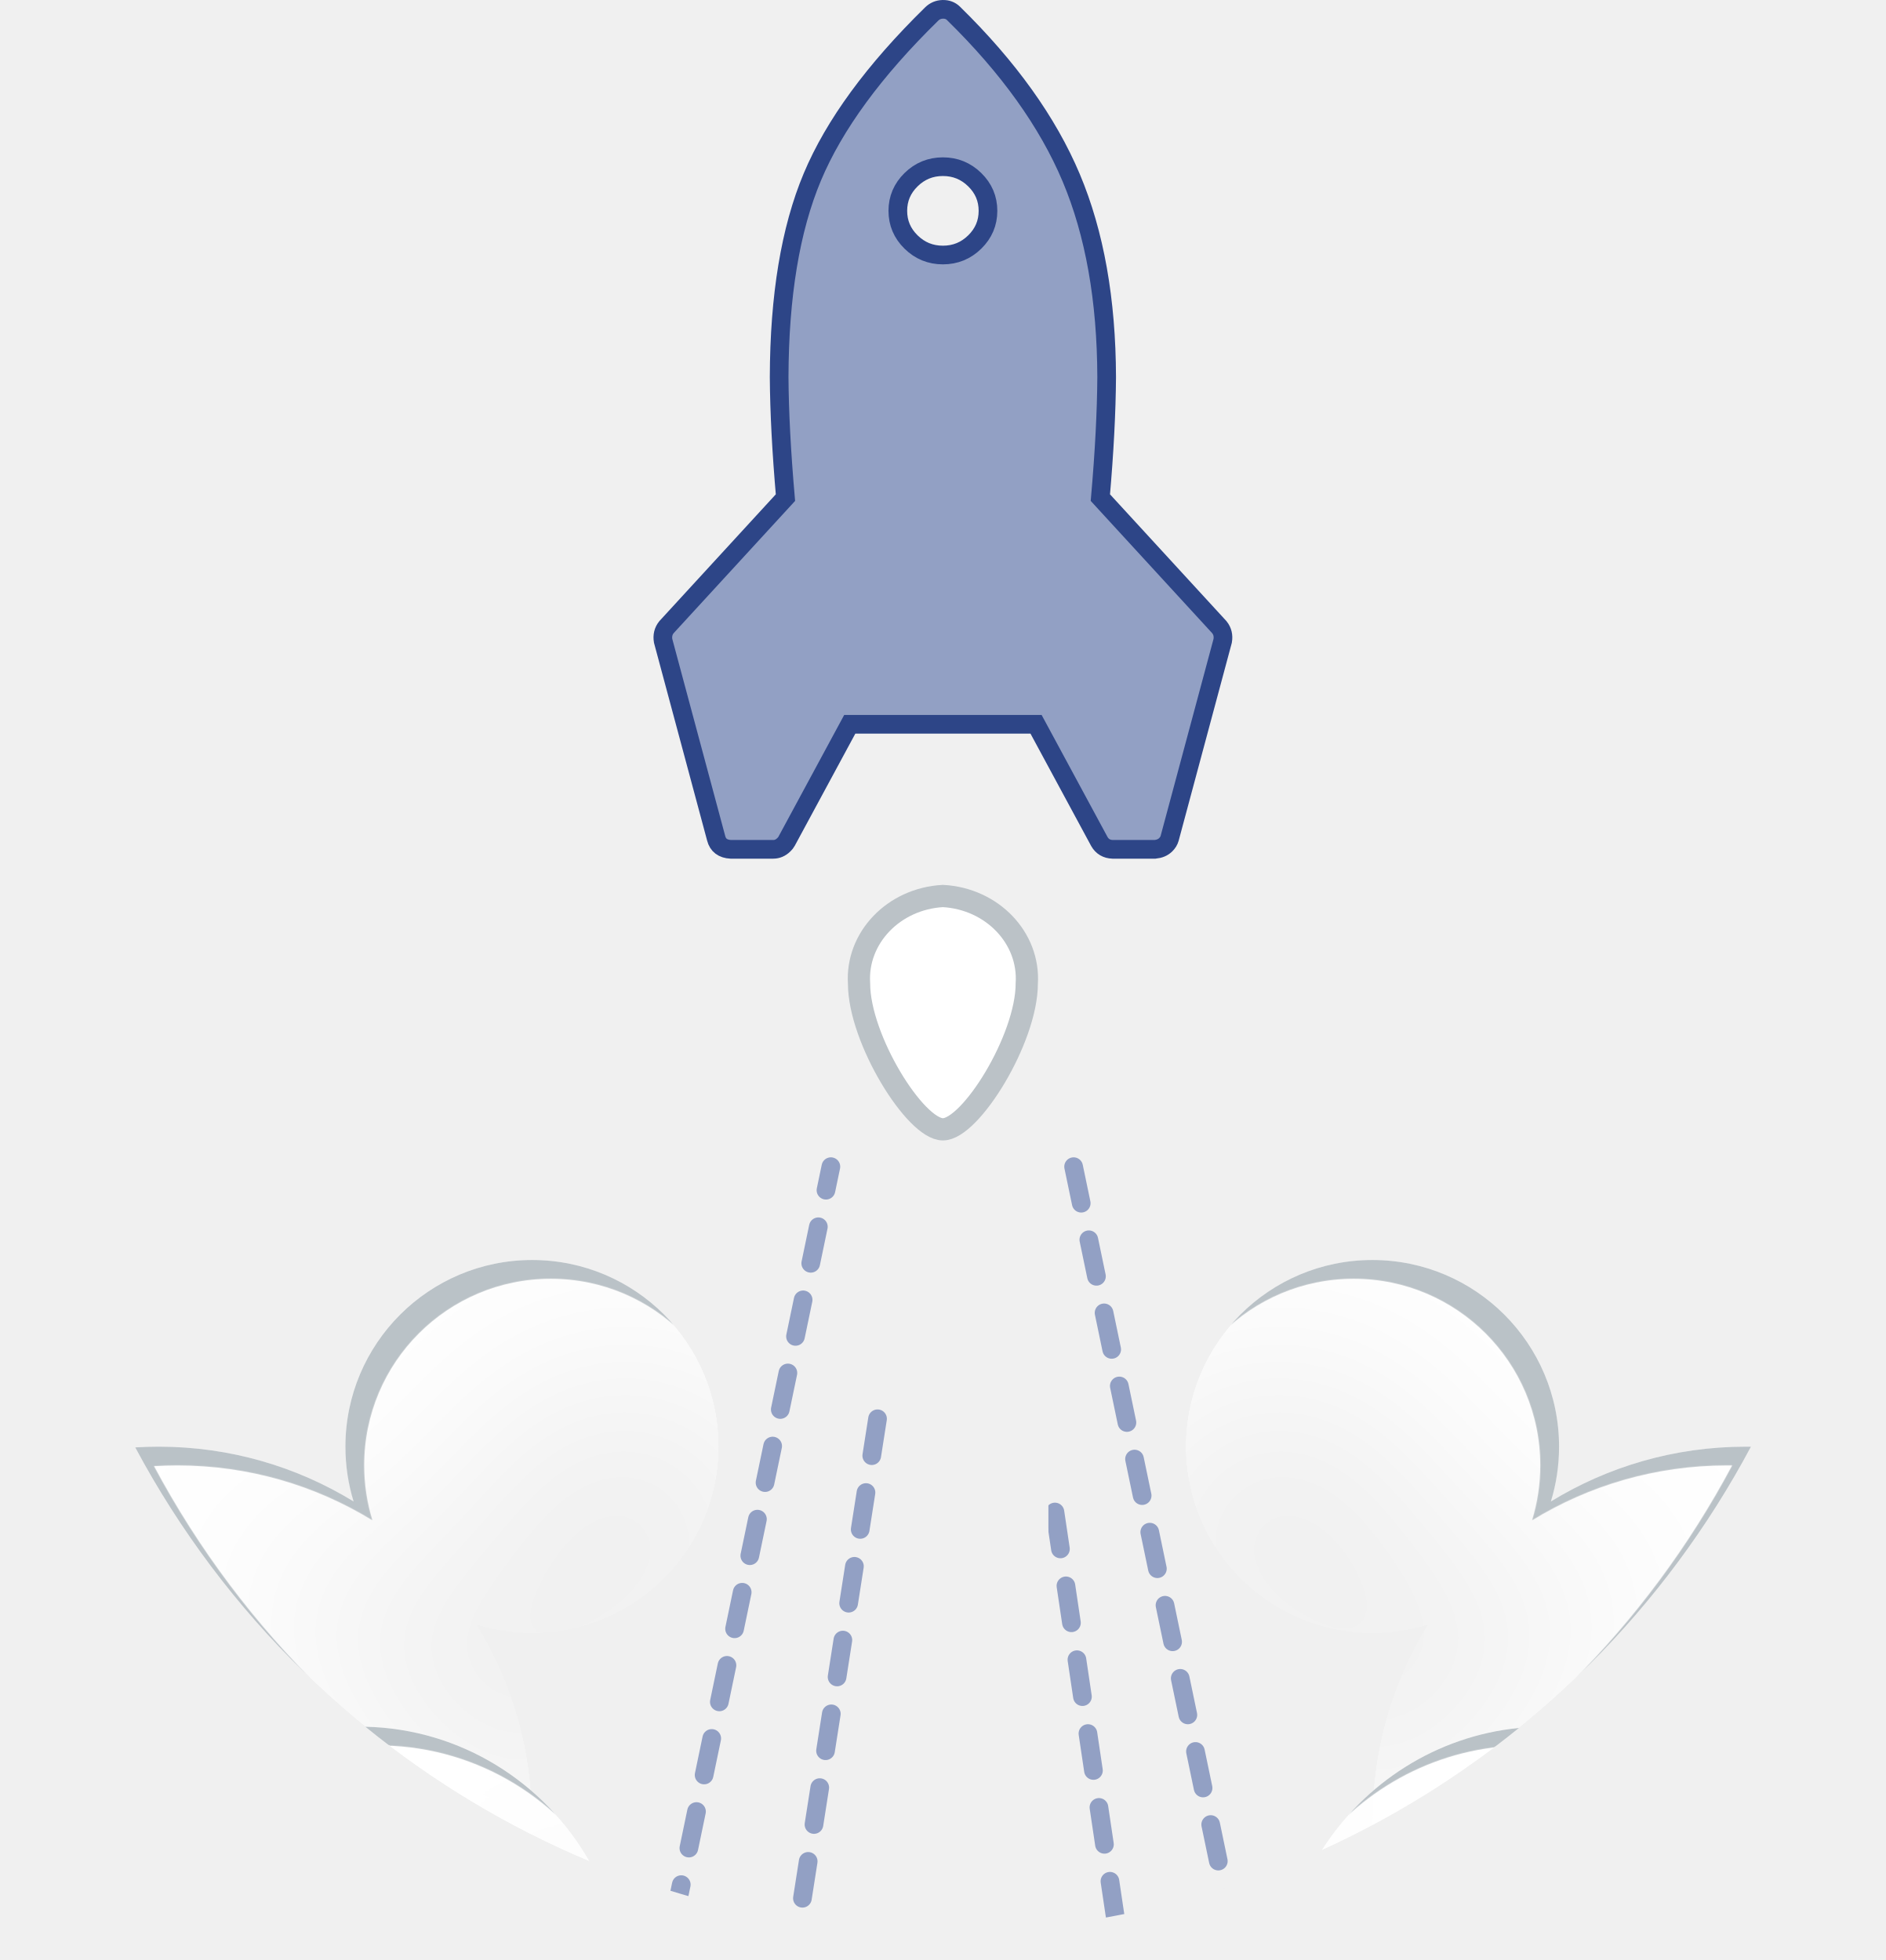
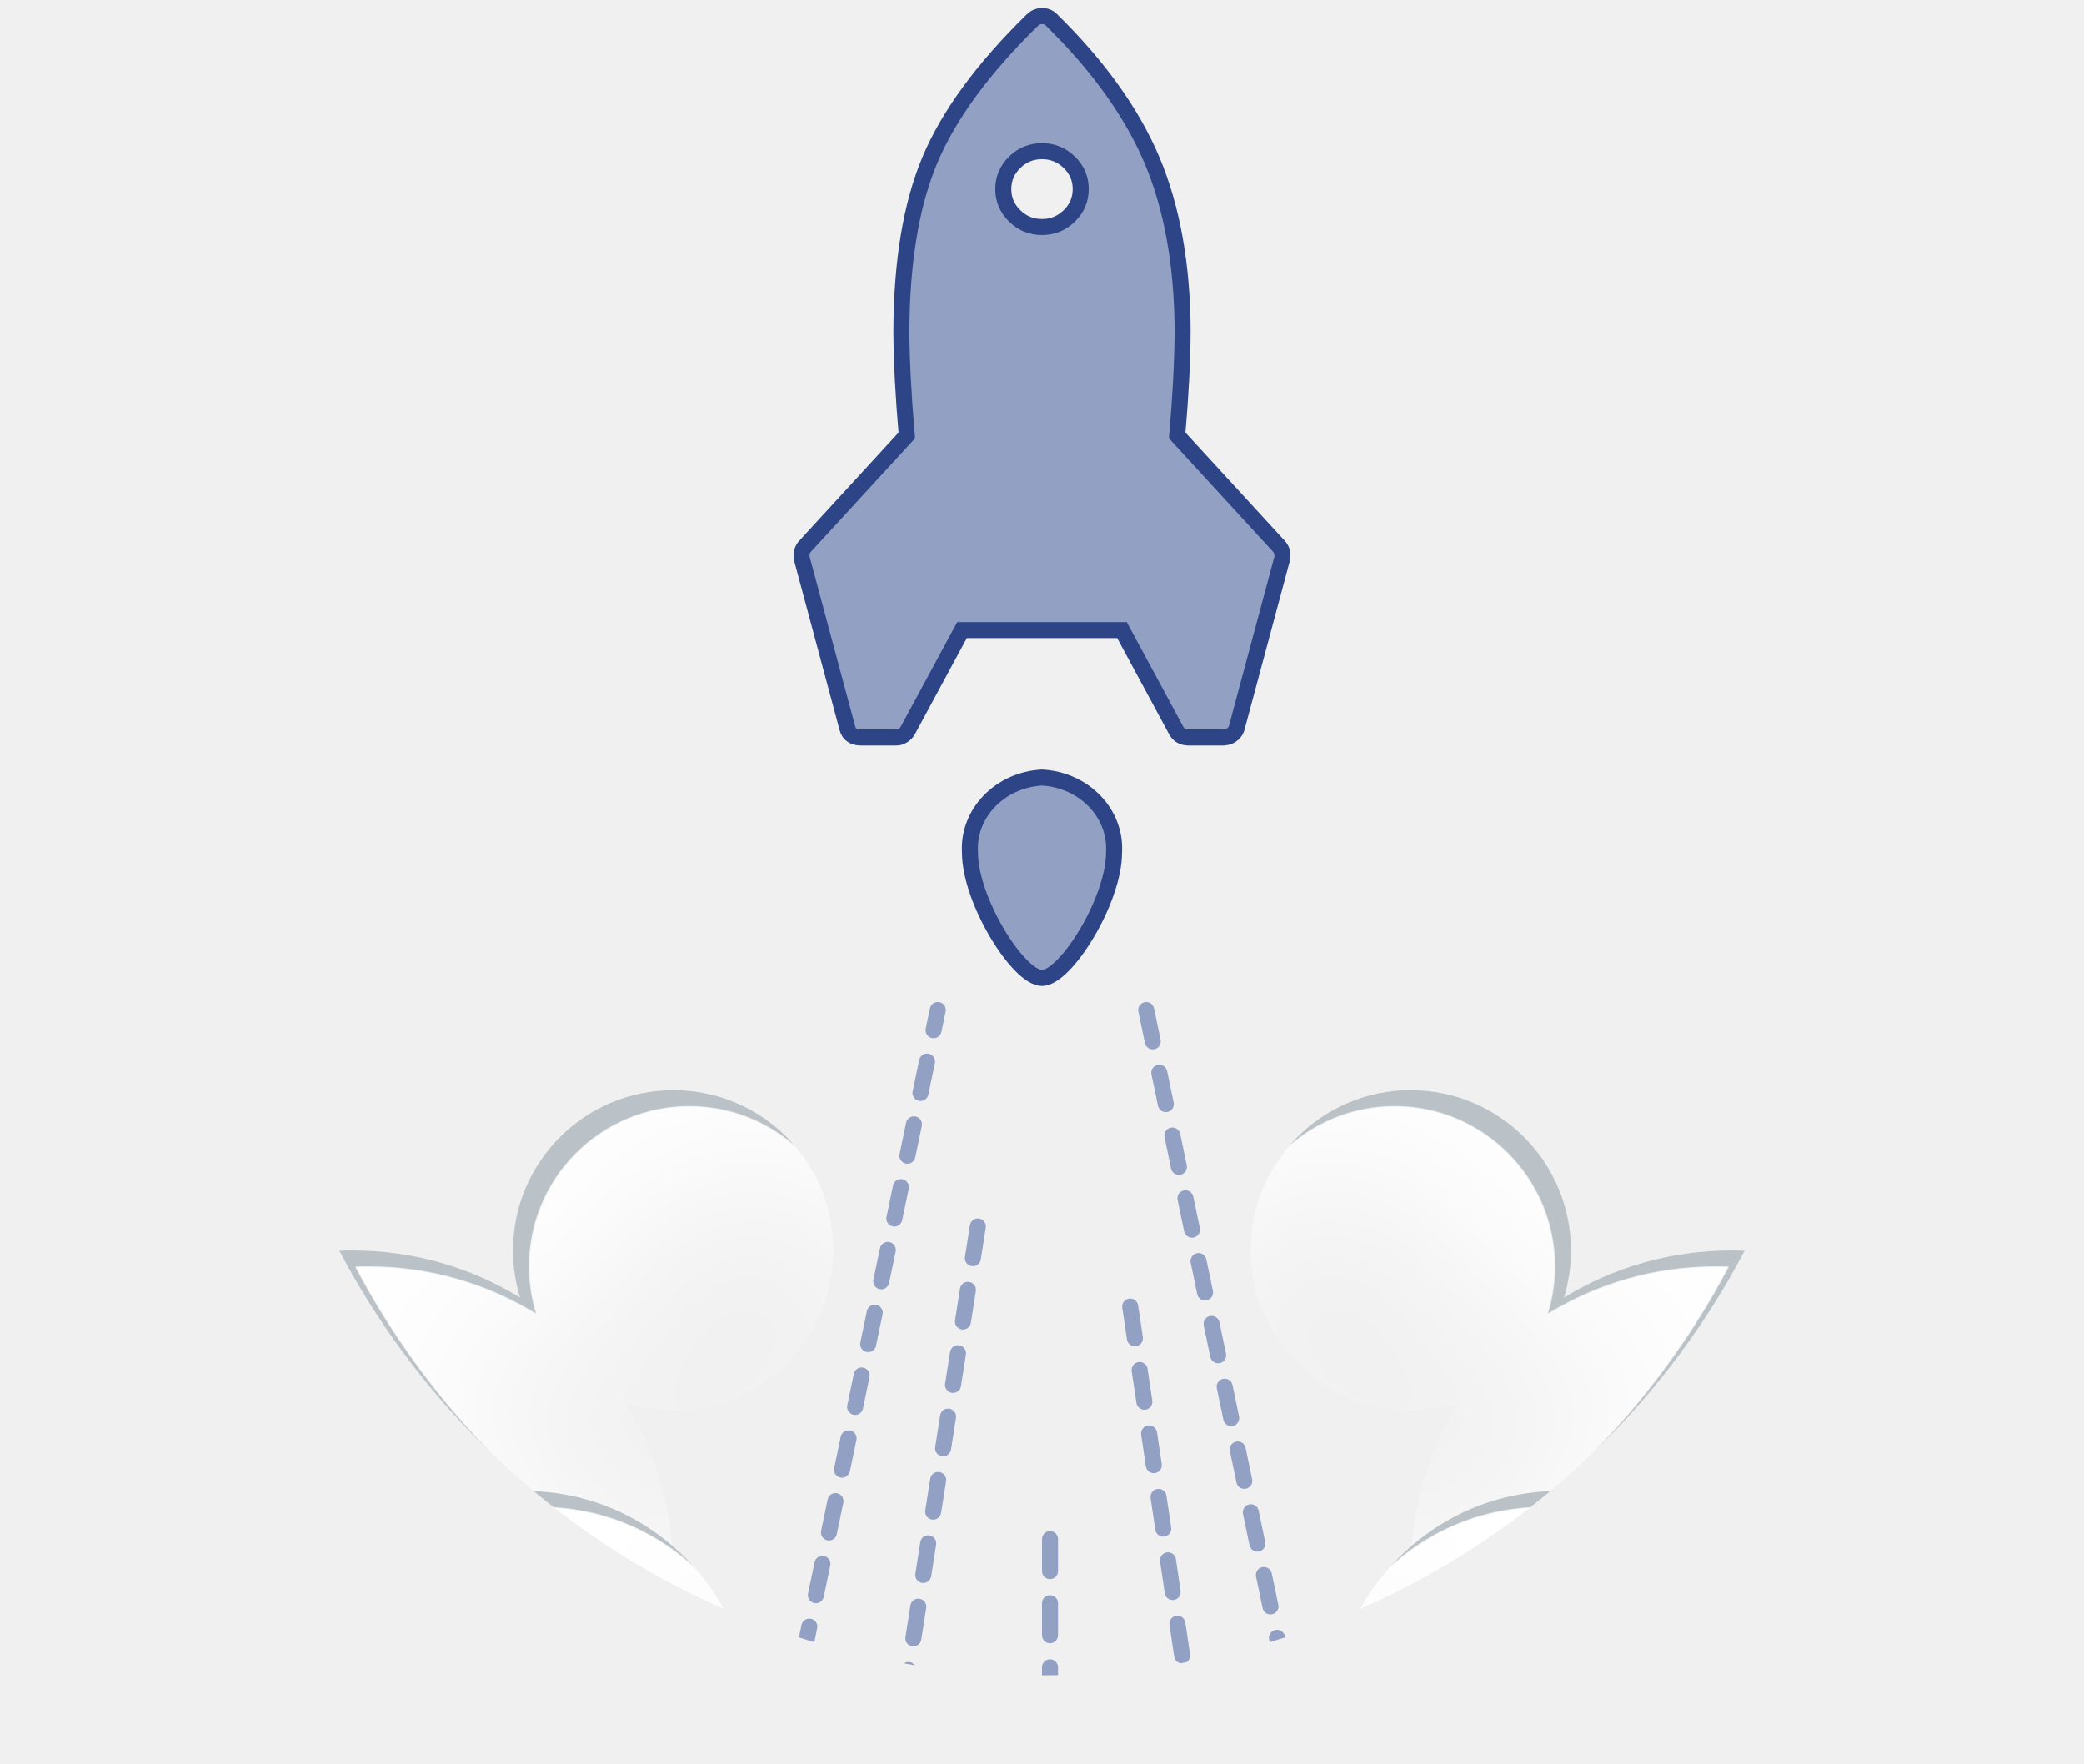
- <svg xmlns="http://www.w3.org/2000/svg" xmlns:xlink="http://www.w3.org/1999/xlink" width="202px" height="210px" viewBox="0 0 202 210" version="1.1">
+ <svg xmlns="http://www.w3.org/2000/svg" xmlns:xlink="http://www.w3.org/1999/xlink" width="260px" height="220px" viewBox="0 0 260 220" version="1.1">
  <defs>
-     <path d="M11.486,154.078 C12.318,154.026 13.156,154 14,154 C21.65,154 28.799,156.148 34.876,159.873 C34.307,158.016 34,156.044 34,154 C34,142.954 42.954,134 54,134 C65.046,134 74,142.954 74,154 C74,165.046 65.046,174 54,174 C51.956,174 49.984,173.693 48.127,173.124 C51.852,179.201 54,186.35 54,194 C54,194.528 53.99,195.053 53.97,195.576 C35.884,186.465 21.007,171.916 11.486,154.078 L11.486,154.078 Z" id="path-1" />
-     <filter x="-50%" y="-50%" width="200%" height="200%" filterUnits="objectBoundingBox" id="filter-2">
+     <path d="M88.331,154.034 C88.885,154.011 89.441,154 90,154 C97.65,154 104.799,156.148 110.876,159.873 C110.307,158.016 110,156.044 110,154 C110,142.954 118.954,134 130,134 C141.046,134 150,142.954 150,154 C150,165.046 141.046,174 130,174 C127.956,174 125.984,173.693 124.127,173.124 C127.852,179.201 130,186.35 130,194 C130,194.559 129.989,195.115 129.966,195.669 C112.226,186.335 97.665,171.774 88.331,154.034 L88.331,154.034 Z" id="path-1" />
+     <filter x="-24.3%" y="-24.3%" width="148.6%" height="148.6%" filterUnits="objectBoundingBox" id="filter-2">
      <feGaussianBlur stdDeviation="10" in="SourceAlpha" result="shadowBlurInner1" />
      <feOffset dx="10" dy="10" in="shadowBlurInner1" result="shadowOffsetInner1" />
      <feComposite in="shadowOffsetInner1" in2="SourceAlpha" operator="arithmetic" k2="-1" k3="1" result="shadowInnerInner1" />
      <feColorMatrix values="0 0 0 0 1   0 0 0 0 1   0 0 0 0 1  0 0 0 1 0" type="matrix" in="shadowInnerInner1" result="shadowMatrixInner1" />
      <feOffset dx="2" dy="2" in="SourceAlpha" result="shadowOffsetInner2" />
      <feComposite in="shadowOffsetInner2" in2="SourceAlpha" operator="arithmetic" k2="-1" k3="1" result="shadowInnerInner2" />
      <feColorMatrix values="0 0 0 0 0.731   0 0 0 0 0.76   0 0 0 0 0.779  0 0 0 1 0" type="matrix" in="shadowInnerInner2" result="shadowMatrixInner2" />
      <feMerge>
        <feMergeNode in="shadowMatrixInner1" />
        <feMergeNode in="shadowMatrixInner2" />
      </feMerge>
    </filter>
-     <path d="M36.133,184.007 C46.384,184.234 55.302,189.969 60.141,198.42 C51.427,194.767 43.353,189.891 36.133,184.007 L36.133,184.007 Z" id="path-3" />
-     <filter x="-50%" y="-50%" width="200%" height="200%" filterUnits="objectBoundingBox" id="filter-4">
+     <path d="M112.578,184.02 C122.764,184.406 131.584,190.231 136.314,198.725 C127.69,194.947 119.709,189.976 112.578,184.02 L112.578,184.02 Z" id="path-3" />
+     <filter x="-63.2%" y="-102.0%" width="226.4%" height="304.0%" filterUnits="objectBoundingBox" id="filter-4">
      <feGaussianBlur stdDeviation="10" in="SourceAlpha" result="shadowBlurInner1" />
      <feOffset dx="10" dy="10" in="shadowBlurInner1" result="shadowOffsetInner1" />
      <feComposite in="shadowOffsetInner1" in2="SourceAlpha" operator="arithmetic" k2="-1" k3="1" result="shadowInnerInner1" />
      <feColorMatrix values="0 0 0 0 1   0 0 0 0 1   0 0 0 0 1  0 0 0 1 0" type="matrix" in="shadowInnerInner1" result="shadowMatrixInner1" />
      <feOffset dx="2" dy="2" in="SourceAlpha" result="shadowOffsetInner2" />
      <feComposite in="shadowOffsetInner2" in2="SourceAlpha" operator="arithmetic" k2="-1" k3="1" result="shadowInnerInner2" />
      <feColorMatrix values="0 0 0 0 0.731   0 0 0 0 0.76   0 0 0 0 0.779  0 0 0 1 0" type="matrix" in="shadowInnerInner2" result="shadowMatrixInner2" />
      <feMerge>
        <feMergeNode in="shadowMatrixInner1" />
        <feMergeNode in="shadowMatrixInner2" />
      </feMerge>
    </filter>
-     <path d="M144,194 C144,186.35 146.148,179.201 149.873,173.124 C148.016,173.693 146.044,174 144,174 C132.954,174 124,165.046 124,154 C124,142.954 132.954,134 144,134 C155.046,134 164,142.954 164,154 C164,156.044 163.693,158.016 163.124,159.873 C169.201,156.148 176.35,154 184,154 C184.185,154 184.369,154.001 184.553,154.004 C175.382,171.223 161.223,185.382 144.004,194.553 C144.001,194.369 144,194.185 144,194 Z" id="path-5" />
-     <filter x="-50%" y="-50%" width="200%" height="200%" filterUnits="objectBoundingBox" id="filter-6">
+     <path d="M222.034,195.669 C222.011,195.115 222,194.559 222,194 C222,186.35 224.148,179.201 227.873,173.124 C226.016,173.693 224.044,174 222,174 C210.954,174 202,165.046 202,154 C202,142.954 210.954,134 222,134 C233.046,134 242,142.954 242,154 C242,156.044 241.693,158.016 241.124,159.873 C247.201,156.148 254.35,154 262,154 C262.559,154 263.115,154.011 263.669,154.034 C254.335,171.774 239.774,186.335 222.034,195.669 L222.034,195.669 Z" id="path-5" />
+     <filter x="-24.3%" y="-24.3%" width="148.6%" height="148.6%" filterUnits="objectBoundingBox" id="filter-6">
      <feGaussianBlur stdDeviation="10" in="SourceAlpha" result="shadowBlurInner1" />
      <feOffset dx="-10" dy="10" in="shadowBlurInner1" result="shadowOffsetInner1" />
      <feComposite in="shadowOffsetInner1" in2="SourceAlpha" operator="arithmetic" k2="-1" k3="1" result="shadowInnerInner1" />
      <feColorMatrix values="0 0 0 0 1   0 0 0 0 1   0 0 0 0 1  0 0 0 1 0" type="matrix" in="shadowInnerInner1" result="shadowMatrixInner1" />
      <feOffset dx="-2" dy="2" in="SourceAlpha" result="shadowOffsetInner2" />
      <feComposite in="shadowOffsetInner2" in2="SourceAlpha" operator="arithmetic" k2="-1" k3="1" result="shadowInnerInner2" />
      <feColorMatrix values="0 0 0 0 0.731   0 0 0 0 0.76   0 0 0 0 0.779  0 0 0 1 0" type="matrix" in="shadowInnerInner2" result="shadowMatrixInner2" />
      <feMerge>
        <feMergeNode in="shadowMatrixInner1" />
        <feMergeNode in="shadowMatrixInner2" />
      </feMerge>
    </filter>
-     <path d="M138.578,197.231 C143.18,190.016 150.85,185.014 159.707,184.138 C153.286,189.348 146.193,193.762 138.578,197.231 Z" id="path-7" />
-     <filter x="-50%" y="-50%" width="200%" height="200%" filterUnits="objectBoundingBox" id="filter-8">
+     <path d="M215.686,198.725 C220.416,190.231 229.236,184.406 239.422,184.02 C232.291,189.976 224.31,194.947 215.686,198.725 L215.686,198.725 Z" id="path-7" />
+     <filter x="-63.2%" y="-102.0%" width="226.4%" height="304.0%" filterUnits="objectBoundingBox" id="filter-8">
      <feGaussianBlur stdDeviation="10" in="SourceAlpha" result="shadowBlurInner1" />
      <feOffset dx="-10" dy="10" in="shadowBlurInner1" result="shadowOffsetInner1" />
      <feComposite in="shadowOffsetInner1" in2="SourceAlpha" operator="arithmetic" k2="-1" k3="1" result="shadowInnerInner1" />
      <feColorMatrix values="0 0 0 0 1   0 0 0 0 1   0 0 0 0 1  0 0 0 1 0" type="matrix" in="shadowInnerInner1" result="shadowMatrixInner1" />
      <feOffset dx="-2" dy="2" in="SourceAlpha" result="shadowOffsetInner2" />
      <feComposite in="shadowOffsetInner2" in2="SourceAlpha" operator="arithmetic" k2="-1" k3="1" result="shadowInnerInner2" />
      <feColorMatrix values="0 0 0 0 0.731   0 0 0 0 0.76   0 0 0 0 0.779  0 0 0 1 0" type="matrix" in="shadowInnerInner2" result="shadowMatrixInner2" />
      <feMerge>
        <feMergeNode in="shadowMatrixInner1" />
        <feMergeNode in="shadowMatrixInner2" />
      </feMerge>
    </filter>
-     <circle id="path-9" cx="98" cy="98" r="98" />
  </defs>
  <g id="Page-1" stroke="none" stroke-width="1" fill="none" fill-rule="evenodd">
-     <g id="Group-3" transform="translate(3, 1)">
+     <g id="Group-3" transform="translate(-46, 2)">
      <g id="Combined-Shape">
        <use fill-opacity="0" fill="#EFF0F1" fill-rule="evenodd" xlink:href="#path-1" />
        <use fill="black" fill-opacity="1" filter="url(#filter-2)" xlink:href="#path-1" />
      </g>
      <g id="Combined-Shape">
        <use fill-opacity="0" fill="#EFF0F1" fill-rule="evenodd" xlink:href="#path-3" />
        <use fill="black" fill-opacity="1" filter="url(#filter-4)" xlink:href="#path-3" />
      </g>
      <g id="Combined-Shape">
        <use fill-opacity="0" fill="#EFF0F1" fill-rule="evenodd" xlink:href="#path-5" />
        <use fill="black" fill-opacity="1" filter="url(#filter-6)" xlink:href="#path-5" />
      </g>
      <g id="Combined-Shape">
        <use fill-opacity="0" fill="#EFF0F1" fill-rule="evenodd" xlink:href="#path-7" />
        <use fill="black" fill-opacity="1" filter="url(#filter-8)" xlink:href="#path-7" />
      </g>
-       <g id="Group" transform="translate(0, 10)">
-         <mask id="mask-10" fill="white">
-           <use xlink:href="#path-9" />
-         </mask>
-         <use id="Oval-Copy-5" fill-opacity="0" fill="#92A0C4" xlink:href="#path-9" />
-         <path d="M61,234 L86,114 M112,114 L137,234" id="Rectangle-14" stroke="#92A0C4" stroke-width="2" stroke-linecap="round" stroke-dasharray="4" mask="url(#mask-10)" />
-         <path d="M110,151 L117,198" id="Rectangle-2" stroke="#92A0C4" stroke-width="2" stroke-linecap="round" stroke-dasharray="4" mask="url(#mask-10)" />
-         <polyline id="Rectangle-2-Copy" stroke="#92A0C4" stroke-width="2" stroke-linecap="round" stroke-dasharray="4" mask="url(#mask-10)" points="78 224 91 141 91 141" />
-         <path d="M100,208 L100,179" id="Rectangle-6" stroke="#92A0C4" stroke-width="2" stroke-linecap="round" stroke-dasharray="4" mask="url(#mask-10)" />
+       <g id="Group" transform="translate(145, 123)" fill-rule="nonzero" fill="#92A0C4">
+         <path d="M0.673,79.268 L0.995,77.721 C1.108,77.18 1.637,76.833 2.178,76.946 C2.719,77.059 3.066,77.588 2.953,78.129 L2.592,79.864 C1.949,79.672 1.309,79.473 0.673,79.268 Z M61.327,79.268 L61.295,79.114 C61.183,78.574 60.653,78.227 60.112,78.339 C59.572,78.452 59.225,78.982 59.337,79.522 L59.408,79.864 C60.051,79.672 60.691,79.473 61.327,79.268 Z M49.018,82.364 C49.341,82.159 49.531,81.776 49.471,81.373 L48.882,77.416 C48.8,76.87 48.291,76.493 47.745,76.575 C47.199,76.656 46.822,77.165 46.903,77.711 L47.493,81.667 C47.556,82.092 47.877,82.414 48.273,82.498 C48.522,82.455 48.77,82.41 49.018,82.364 Z M13.776,82.507 C13.977,82.371 14.229,82.309 14.487,82.349 C14.754,82.391 14.98,82.535 15.131,82.735 C14.678,82.662 14.226,82.586 13.776,82.507 Z M31,84 L31,83 C31,82.448 31.448,82 32,82 C32.552,82 33,82.448 33,83 L33,83.98 C32.335,83.993 31.668,84 31,84 Z M3.769,74.213 C3.656,74.754 3.127,75.101 2.586,74.988 C2.045,74.875 1.698,74.346 1.811,73.805 L2.627,69.889 C2.739,69.348 3.269,69.001 3.81,69.114 C4.35,69.227 4.697,69.756 4.585,70.297 L3.769,74.213 Z M5.4,66.381 C5.288,66.922 4.758,67.269 4.217,67.156 C3.677,67.043 3.33,66.514 3.442,65.973 L4.258,62.057 C4.371,61.517 4.901,61.17 5.441,61.282 C5.982,61.395 6.329,61.924 6.216,62.465 L5.4,66.381 Z M7.032,58.549 C6.919,59.09 6.39,59.437 5.849,59.324 C5.308,59.212 4.961,58.682 5.074,58.141 L5.89,54.225 C6.003,53.685 6.532,53.338 7.073,53.45 C7.614,53.563 7.961,54.093 7.848,54.633 L7.032,58.549 Z M8.664,50.717 C8.551,51.258 8.021,51.605 7.481,51.492 C6.94,51.38 6.593,50.85 6.706,50.309 L7.522,46.394 C7.634,45.853 8.164,45.506 8.704,45.619 C9.245,45.731 9.592,46.261 9.48,46.801 L8.664,50.717 Z M10.295,42.886 C10.183,43.426 9.653,43.773 9.112,43.661 C8.572,43.548 8.225,43.018 8.337,42.478 L9.153,38.562 C9.266,38.021 9.795,37.674 10.336,37.787 C10.877,37.899 11.224,38.429 11.111,38.97 L10.295,42.886 Z M11.927,35.054 C11.814,35.594 11.285,35.941 10.744,35.829 C10.203,35.716 9.856,35.186 9.969,34.646 L10.785,30.73 C10.897,30.189 11.427,29.842 11.968,29.955 C12.508,30.067 12.855,30.597 12.743,31.138 L11.927,35.054 Z M13.559,27.222 C13.446,27.763 12.916,28.11 12.376,27.997 C11.835,27.884 11.488,27.355 11.601,26.814 L12.416,22.898 C12.529,22.357 13.059,22.01 13.599,22.123 C14.14,22.236 14.487,22.765 14.374,23.306 L13.559,27.222 Z M15.19,19.39 C15.078,19.931 14.548,20.278 14.007,20.165 C13.467,20.052 13.12,19.523 13.232,18.982 L14.048,15.066 C14.161,14.525 14.69,14.178 15.231,14.291 C15.772,14.404 16.119,14.933 16.006,15.474 L15.19,19.39 Z M16.822,11.558 C16.709,12.099 16.18,12.446 15.639,12.333 C15.098,12.221 14.751,11.691 14.864,11.15 L15.68,7.234 C15.792,6.694 16.322,6.347 16.863,6.459 C17.403,6.572 17.75,7.102 17.638,7.642 L16.822,11.558 Z M18.453,3.726 C18.341,4.267 17.811,4.614 17.271,4.501 C16.73,4.389 16.383,3.859 16.496,3.318 L17.021,0.796 C17.134,0.255 17.663,-0.092 18.204,0.021 C18.745,0.134 19.092,0.663 18.979,1.204 L18.453,3.726 Z M43.021,1.204 C42.908,0.663 43.255,0.134 43.796,0.021 C44.337,-0.092 44.866,0.255 44.979,0.796 L45.795,4.712 C45.907,5.253 45.56,5.782 45.02,5.895 C44.479,6.008 43.949,5.661 43.837,5.12 L43.021,1.204 Z M44.653,9.036 C44.54,8.495 44.887,7.966 45.428,7.853 C45.968,7.74 46.498,8.087 46.611,8.628 L47.426,12.544 C47.539,13.084 47.192,13.614 46.651,13.727 C46.111,13.839 45.581,13.492 45.468,12.952 L44.653,9.036 Z M46.284,16.868 C46.172,16.327 46.519,15.797 47.059,15.685 C47.6,15.572 48.13,15.919 48.242,16.46 L49.058,20.376 C49.171,20.916 48.824,21.446 48.283,21.559 C47.742,21.671 47.213,21.324 47.1,20.784 L46.284,16.868 Z M47.916,24.699 C47.803,24.159 48.15,23.629 48.691,23.517 C49.232,23.404 49.761,23.751 49.874,24.292 L50.69,28.207 C50.802,28.748 50.455,29.278 49.915,29.39 C49.374,29.503 48.844,29.156 48.732,28.615 L47.916,24.699 Z M49.548,32.531 C49.435,31.991 49.782,31.461 50.323,31.348 C50.863,31.236 51.393,31.583 51.506,32.123 L52.321,36.039 C52.434,36.58 52.087,37.11 51.546,37.222 C51.006,37.335 50.476,36.988 50.363,36.447 L49.548,32.531 Z M51.179,40.363 C51.067,39.822 51.414,39.293 51.954,39.18 C52.495,39.068 53.025,39.415 53.137,39.955 L53.953,43.871 C54.066,44.412 53.719,44.941 53.178,45.054 C52.637,45.167 52.108,44.82 51.995,44.279 L51.179,40.363 Z M52.811,48.195 C52.698,47.654 53.045,47.125 53.586,47.012 C54.127,46.899 54.656,47.246 54.769,47.787 L55.585,51.703 C55.697,52.244 55.35,52.773 54.81,52.886 C54.269,52.999 53.739,52.652 53.627,52.111 L52.811,48.195 Z M54.442,56.027 C54.33,55.486 54.677,54.957 55.217,54.844 C55.758,54.731 56.288,55.078 56.4,55.619 L57.216,59.535 C57.329,60.076 56.982,60.605 56.441,60.718 C55.901,60.83 55.371,60.483 55.258,59.943 L54.442,56.027 Z M56.074,63.859 C55.961,63.318 56.308,62.788 56.849,62.676 C57.39,62.563 57.919,62.91 58.032,63.451 L58.848,67.367 C58.961,67.907 58.614,68.437 58.073,68.55 C57.532,68.662 57.003,68.315 56.89,67.775 L56.074,63.859 Z M57.706,71.691 C57.593,71.15 57.94,70.62 58.481,70.508 C59.021,70.395 59.551,70.742 59.664,71.283 L60.48,75.199 C60.592,75.739 60.245,76.269 59.704,76.381 C59.164,76.494 58.634,76.147 58.522,75.606 L57.706,71.691 Z M41.011,38.147 C40.93,37.601 41.306,37.092 41.853,37.011 C42.399,36.93 42.908,37.306 42.989,37.853 L43.578,41.809 C43.66,42.355 43.283,42.864 42.737,42.945 C42.19,43.027 41.682,42.65 41.6,42.104 L41.011,38.147 Z M42.189,46.06 C42.108,45.514 42.485,45.005 43.031,44.924 C43.577,44.842 44.086,45.219 44.168,45.765 L44.757,49.722 C44.838,50.268 44.461,50.777 43.915,50.858 C43.369,50.94 42.86,50.563 42.779,50.016 L42.189,46.06 Z M43.368,53.973 C43.287,53.426 43.663,52.918 44.21,52.836 C44.756,52.755 45.265,53.132 45.346,53.678 L45.935,57.634 C46.017,58.181 45.64,58.69 45.094,58.771 C44.547,58.852 44.038,58.475 43.957,57.929 L43.368,53.973 Z M44.546,61.885 C44.465,61.339 44.842,60.83 45.388,60.749 C45.934,60.668 46.443,61.045 46.525,61.591 L47.114,65.547 C47.195,66.093 46.818,66.602 46.272,66.684 C45.726,66.765 45.217,66.388 45.136,65.842 L44.546,61.885 Z M45.725,69.798 C45.644,69.252 46.02,68.743 46.567,68.662 C47.113,68.58 47.622,68.957 47.703,69.504 L48.292,73.46 C48.374,74.006 47.997,74.515 47.451,74.596 C46.904,74.678 46.395,74.301 46.314,73.755 L45.725,69.798 Z M15.94,79.54 C15.854,80.086 15.343,80.459 14.797,80.373 C14.251,80.288 13.878,79.776 13.964,79.231 L14.583,75.279 C14.668,74.733 15.18,74.36 15.725,74.446 C16.271,74.531 16.644,75.043 16.559,75.588 L15.94,79.54 Z M17.178,71.637 C17.092,72.182 16.58,72.555 16.035,72.47 C15.489,72.384 15.116,71.873 15.202,71.327 L15.821,67.375 C15.906,66.83 16.418,66.457 16.963,66.542 C17.509,66.627 17.882,67.139 17.797,67.685 L17.178,71.637 Z M18.415,63.733 C18.33,64.279 17.818,64.652 17.273,64.566 C16.727,64.481 16.354,63.969 16.44,63.423 L17.059,59.472 C17.144,58.926 17.656,58.553 18.201,58.638 C18.747,58.724 19.12,59.235 19.034,59.781 L18.415,63.733 Z M19.653,55.829 C19.568,56.375 19.056,56.748 18.511,56.662 C17.965,56.577 17.592,56.065 17.677,55.52 L18.296,51.568 C18.382,51.022 18.894,50.649 19.439,50.735 C19.985,50.82 20.358,51.332 20.272,51.877 L19.653,55.829 Z M20.891,47.926 C20.806,48.471 20.294,48.844 19.749,48.759 C19.203,48.673 18.83,48.162 18.915,47.616 L19.534,43.664 C19.62,43.119 20.131,42.746 20.677,42.831 C21.223,42.917 21.596,43.428 21.51,43.974 L20.891,47.926 Z M22.129,40.022 C22.044,40.568 21.532,40.941 20.987,40.855 C20.441,40.77 20.068,40.258 20.153,39.712 L20.772,35.761 C20.858,35.215 21.369,34.842 21.915,34.927 C22.461,35.013 22.834,35.525 22.748,36.07 L22.129,40.022 Z M23.367,32.118 C23.282,32.664 22.77,33.037 22.224,32.952 C21.679,32.866 21.306,32.354 21.391,31.809 L22.01,27.857 C22.096,27.311 22.607,26.938 23.153,27.024 C23.699,27.109 24.072,27.621 23.986,28.167 L23.367,32.118 Z M33,79 C33,79.552 32.552,80 32,80 C31.448,80 31,79.552 31,79 L31,75 C31,74.448 31.448,74 32,74 C32.552,74 33,74.448 33,75 L33,79 Z M33,71 C33,71.552 32.552,72 32,72 C31.448,72 31,71.552 31,71 L31,67 C31,66.448 31.448,66 32,66 C32.552,66 33,66.448 33,67 L33,71 Z" id="Combined-Shape" />
      </g>
-       <g id="Group-4" transform="translate(68, 0)">
-         <path d="M30,95 C35.272,95.289 39.293,99.486 38.983,104.375 C38.983,110.323 32.955,120 30,120 C27.046,120 21.017,110.323 21.017,104.375 C20.707,99.486 24.728,95.289 30,95 L30,95 Z" id="Path" stroke="#BBC2C7" stroke-width="2.381" fill="#FFFFFF" />
-         <path d="M33.409,18.251 C32.462,17.323 31.326,16.859 30,16.859 C28.674,16.859 27.538,17.323 26.591,18.251 C25.644,19.179 25.171,20.292 25.171,21.591 C25.171,22.89 25.644,24.004 26.591,24.932 C27.538,25.86 28.674,26.324 30,26.324 C31.326,26.324 32.462,25.86 33.409,24.932 C34.356,24.004 34.829,22.89 34.829,21.591 C34.829,20.292 34.356,19.179 33.409,18.251 Z M31.136,0.436 C37.031,6.212 41.232,12.081 43.741,18.042 C46.251,24.004 47.517,31.125 47.541,39.407 C47.517,43.142 47.292,47.445 46.866,52.316 L59.613,66.2 C59.945,66.617 60.063,67.104 59.968,67.661 L54.287,88.817 C54.216,89.072 54.074,89.304 53.861,89.513 C53.577,89.791 53.198,89.954 52.725,90 L48.18,90 C47.541,89.977 47.067,89.698 46.76,89.165 L39.978,76.604 L20.022,76.604 L13.24,89.165 C13.193,89.258 13.098,89.374 12.956,89.513 C12.625,89.838 12.246,90 11.82,90 L7.275,90 C6.423,89.954 5.902,89.559 5.713,88.817 L0.032,67.661 C-0.063,67.104 0.055,66.617 0.387,66.2 L13.134,52.316 C12.708,47.445 12.483,43.142 12.459,39.407 C12.483,30.708 13.666,23.563 16.01,17.973 C18.353,12.382 22.614,6.56 28.793,0.505 C29.124,0.18 29.521,0.012 29.982,0.001 C30.444,-0.011 30.829,0.134 31.136,0.436 Z" id="Shape" stroke="#2D4587" stroke-width="2" fill="#92A0C4" fill-rule="nonzero" />
+       <g id="Group-4" transform="translate(146, 0)" stroke="#2D4587" stroke-width="2" fill="#92A0C4">
+         <path d="M30,95 C35.272,95.289 39.293,99.486 38.983,104.375 C38.983,110.323 32.955,120 30,120 C27.046,120 21.017,110.323 21.017,104.375 C20.707,99.486 24.728,95.289 30,95 L30,95 Z" id="Path" />
+         <path d="M33.409,18.251 C32.462,17.323 31.326,16.859 30,16.859 C28.674,16.859 27.538,17.323 26.591,18.251 C25.644,19.179 25.171,20.292 25.171,21.591 C25.171,22.89 25.644,24.004 26.591,24.932 C27.538,25.86 28.674,26.324 30,26.324 C31.326,26.324 32.462,25.86 33.409,24.932 C34.356,24.004 34.829,22.89 34.829,21.591 C34.829,20.292 34.356,19.179 33.409,18.251 Z M31.136,0.436 C37.031,6.212 41.232,12.081 43.741,18.042 C46.251,24.004 47.517,31.125 47.541,39.407 C47.517,43.142 47.292,47.445 46.866,52.316 L59.613,66.2 C59.945,66.617 60.063,67.104 59.968,67.661 L54.287,88.817 C54.216,89.072 54.074,89.304 53.861,89.513 C53.577,89.791 53.198,89.954 52.725,90 L48.18,90 C47.541,89.977 47.067,89.698 46.76,89.165 L39.978,76.604 L20.022,76.604 L13.24,89.165 C13.193,89.258 13.098,89.374 12.956,89.513 C12.625,89.838 12.246,90 11.82,90 L7.275,90 C6.423,89.954 5.902,89.559 5.713,88.817 L0.032,67.661 C-0.063,67.104 0.055,66.617 0.387,66.2 L13.134,52.316 C12.708,47.445 12.483,43.142 12.459,39.407 C12.483,30.708 13.666,23.563 16.01,17.973 C18.353,12.382 22.614,6.56 28.793,0.505 C29.124,0.18 29.521,0.012 29.982,0.001 C30.444,-0.011 30.829,0.134 31.136,0.436 Z" id="Shape" fill-rule="nonzero" />
      </g>
    </g>
  </g>
</svg>
